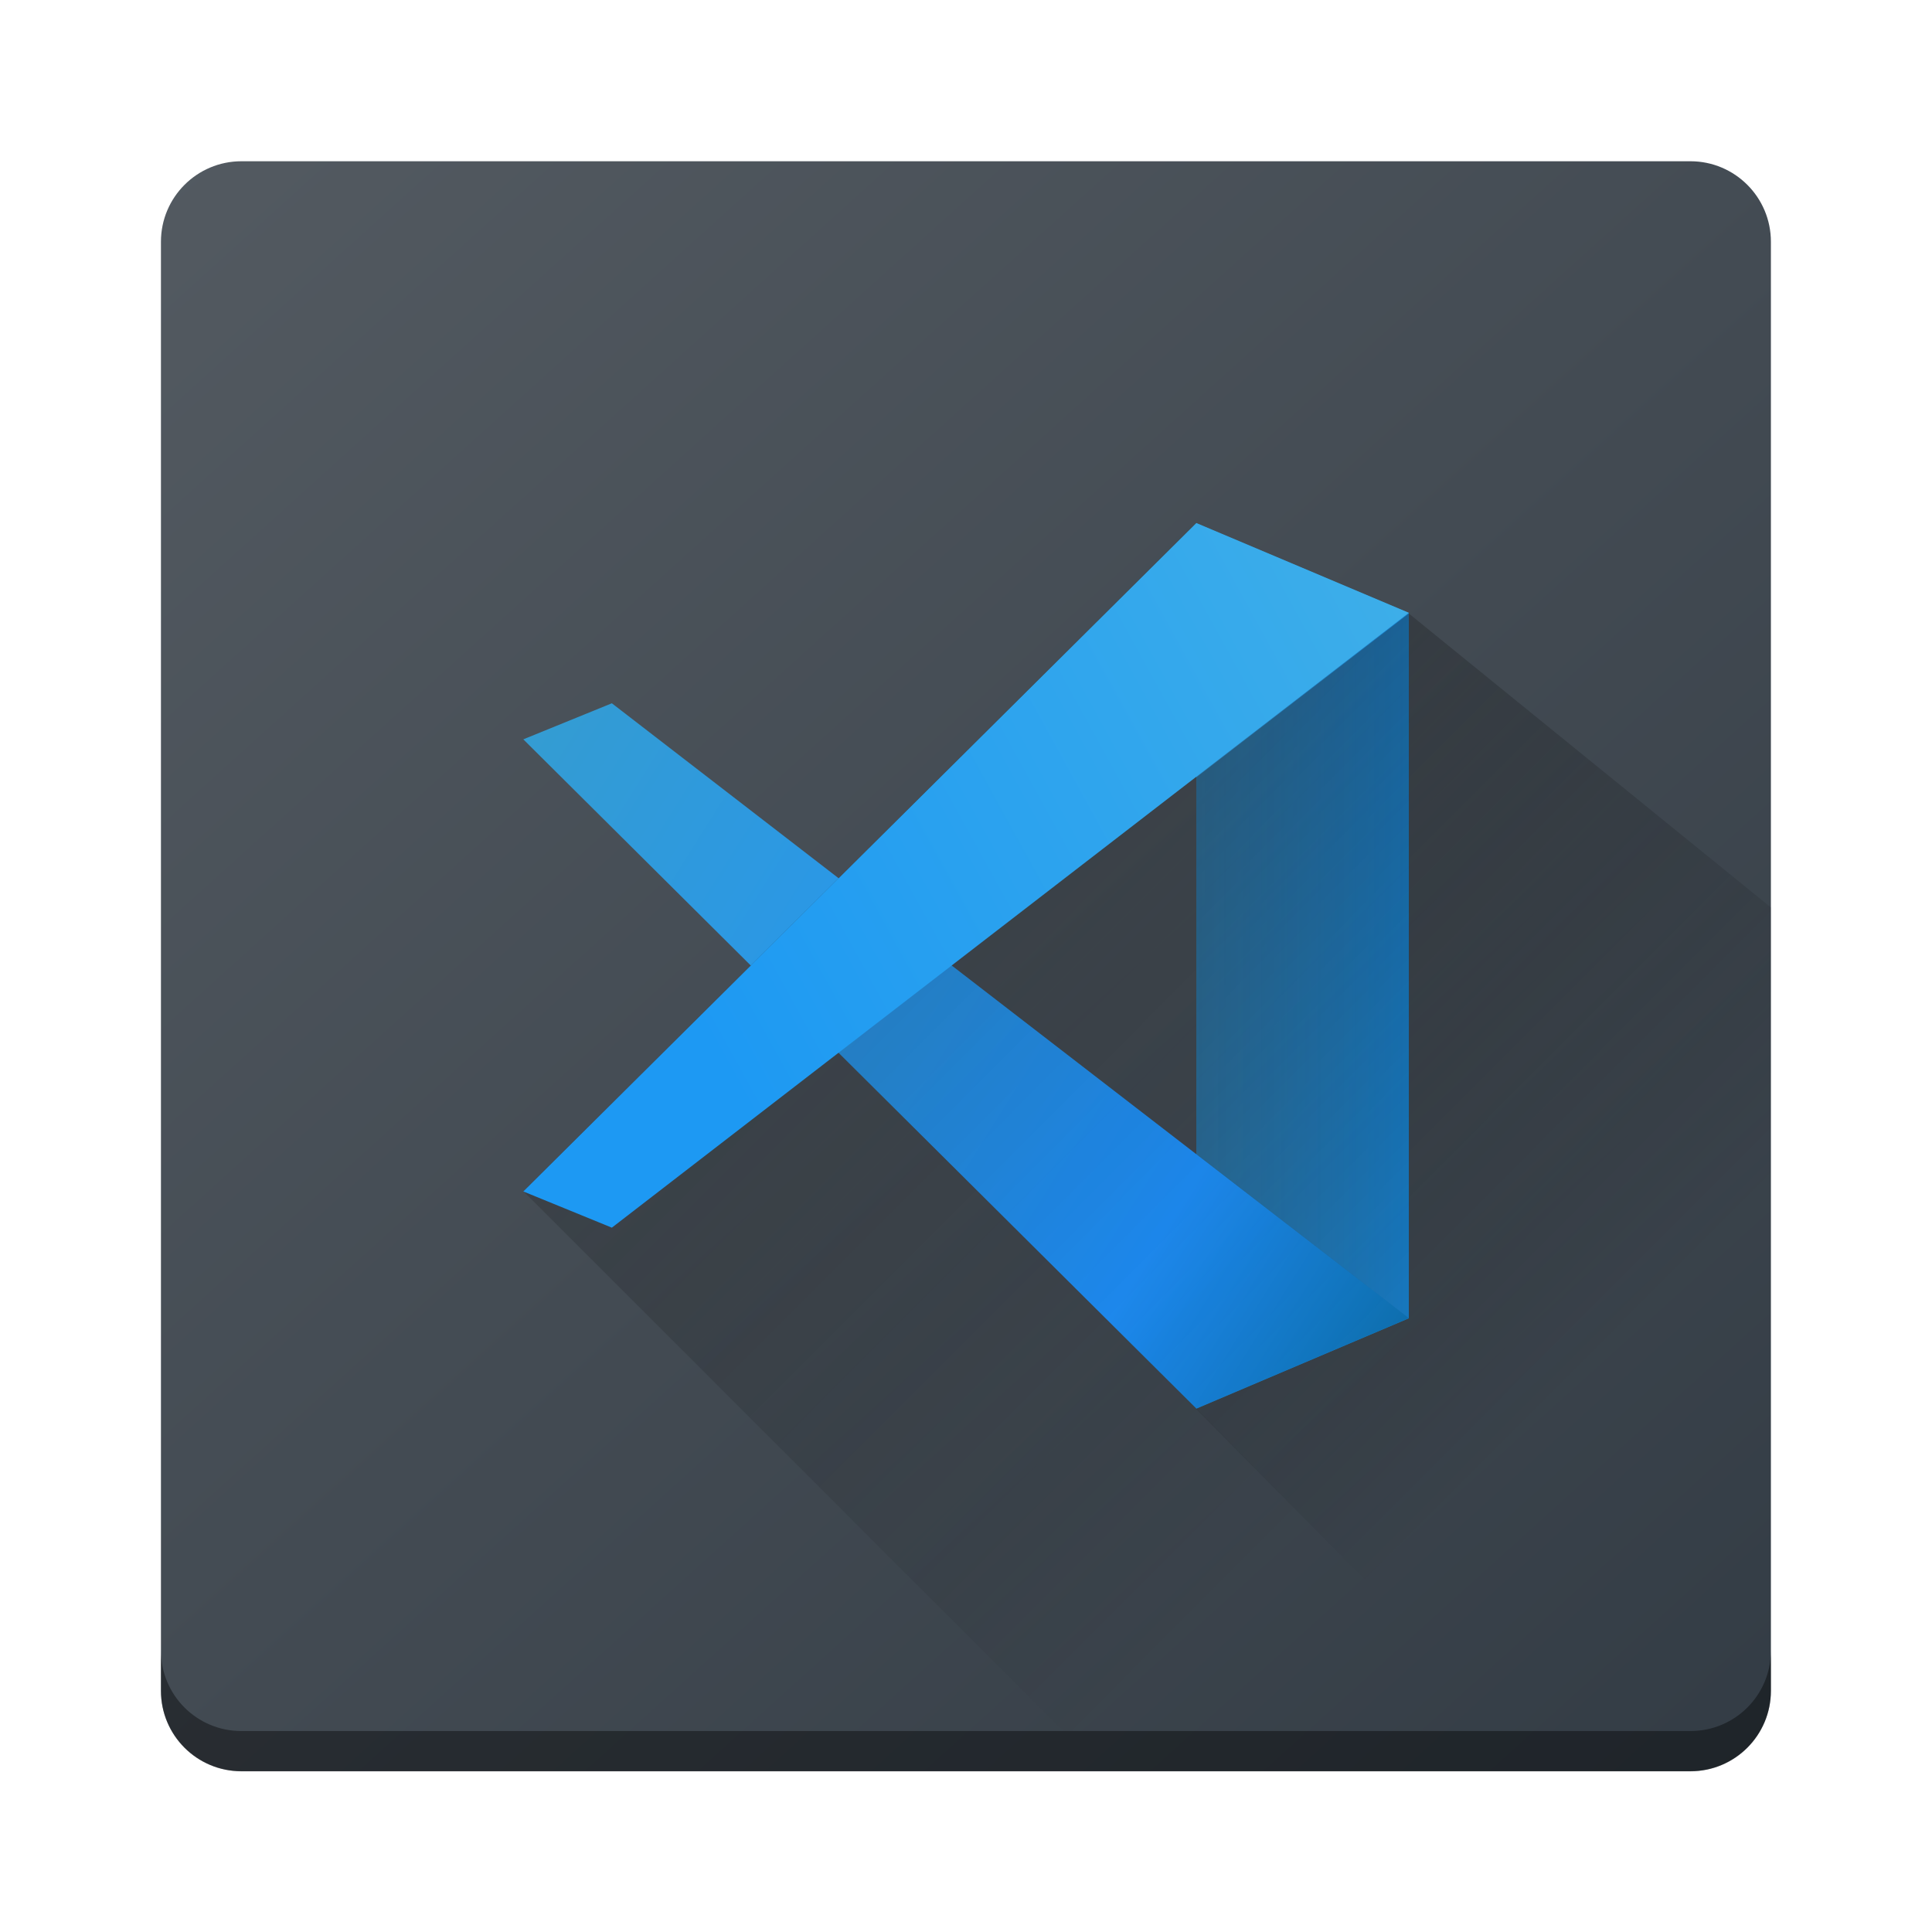
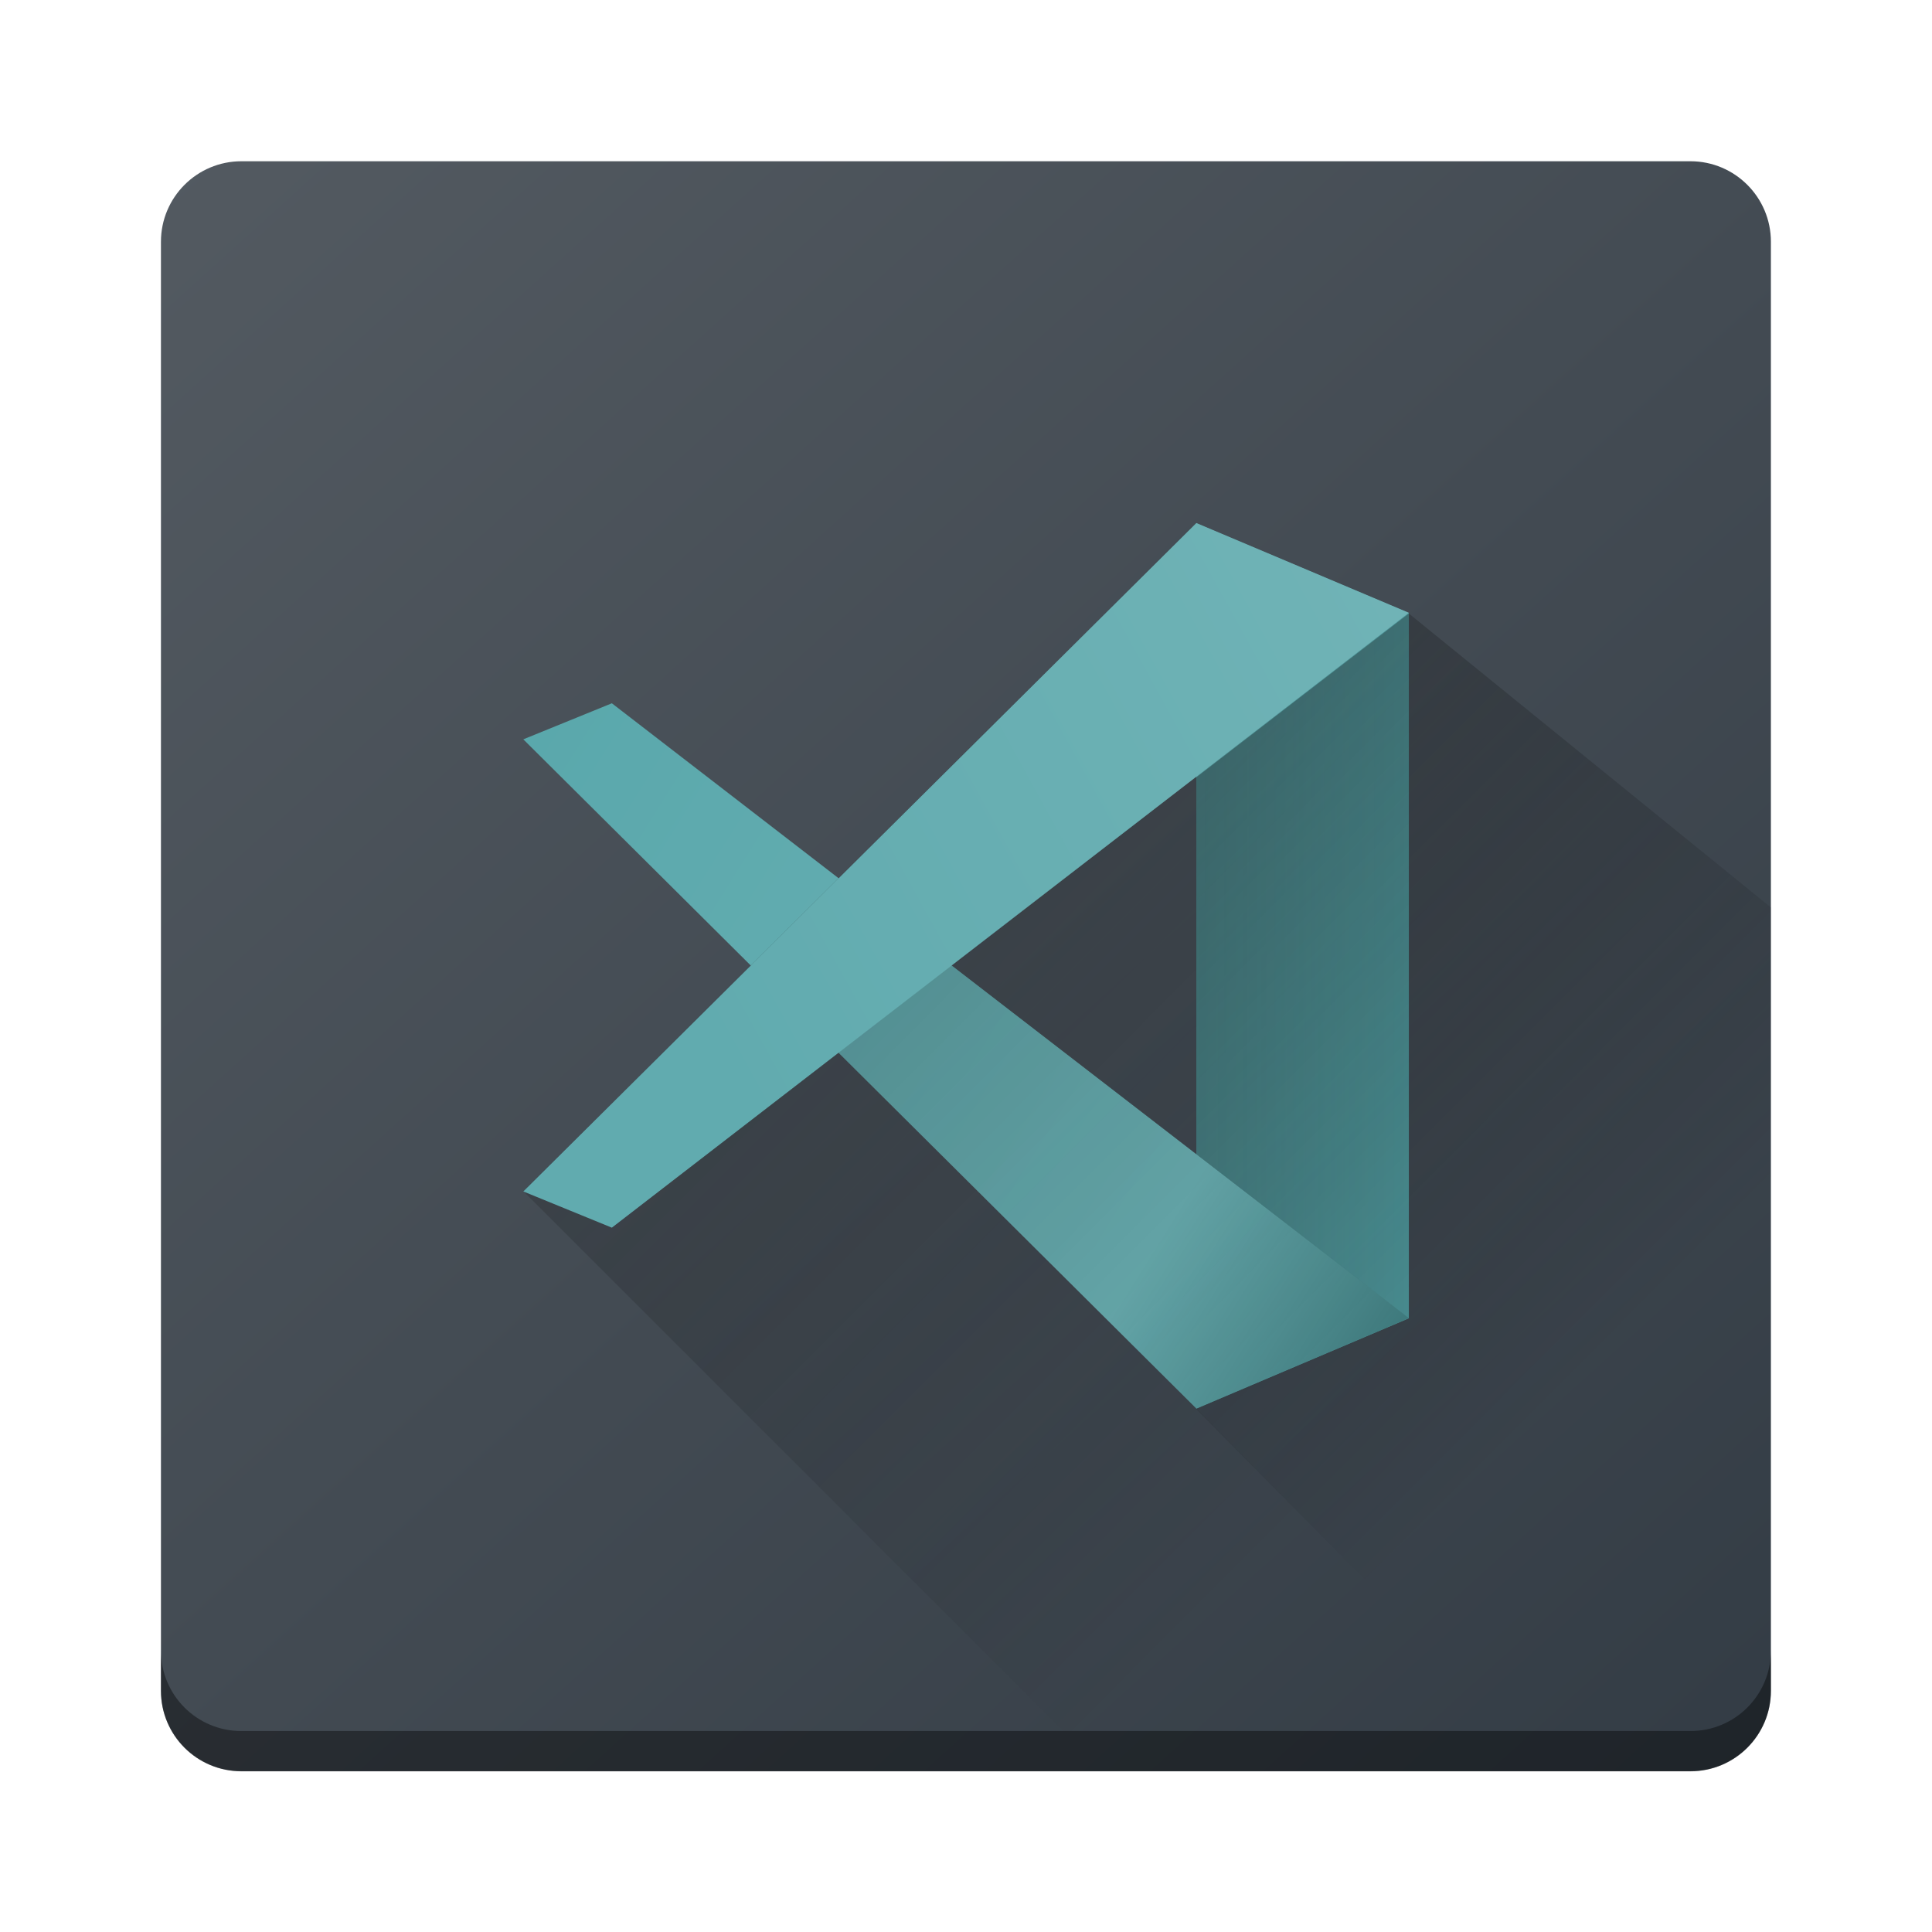
<svg xmlns="http://www.w3.org/2000/svg" xmlns:xlink="http://www.w3.org/1999/xlink" width="48" height="48" version="1.1" viewBox="0 0 12.7 12.7">
  <defs>
    <linearGradient id="a">
      <stop stop-color="#232629" offset="0" />
      <stop stop-opacity="0" offset="1" />
    </linearGradient>
    <linearGradient id="j" x1="10.692" x2="34.026" y1="14.134" y2="29.068" gradientTransform="matrix(.24946 0 0 .25474 .77251 285.56)" gradientUnits="userSpaceOnUse">
-       <stop stop-color="#349cd2" offset="0" />
-       <stop stop-color="#1e92ff" offset=".76" />
-       <stop stop-color="#0e71b1" offset="1" />
+       <stop stop-color="#5aa8ac" offset="0" />
+       <stop stop-color="#6ab0b3" offset=".76" />
+       <stop stop-color="#407c7f" offset="1" />
    </linearGradient>
    <linearGradient id="k" x1="22.457" x2="27.447" y1="290.15" y2="287.35" gradientTransform="matrix(.94283 0 0 .9628 -16.618 11.67)" gradientUnits="userSpaceOnUse">
-       <stop stop-color="#1d99f3" offset="0" />
-       <stop stop-color="#3daee9" offset="1" />
+       <stop stop-color="#61abaf" offset="0" />
+       <stop stop-color="#70b3b6" offset="1" />
    </linearGradient>
    <linearGradient id="l" x1="27.447" x2="25.966" y1="289.76" y2="289.76" gradientTransform="matrix(.94283 0 0 .9628 -16.618 11.67)" gradientUnits="userSpaceOnUse">
-       <stop stop-color="#1881ce" offset="0" />
-       <stop stop-color="#2980b9" stop-opacity=".867" offset="1" />
+       <stop stop-color="#4d9599" offset="0" />
+       <stop stop-color="#4c9396" stop-opacity=".867" offset="1" />
    </linearGradient>
    <linearGradient id="b" x1="1.058" x2="11.642" y1="285.08" y2="296.22" gradientTransform="matrix(1 0 0 .95 1.8704e-7 14.533)" gradientUnits="userSpaceOnUse">
      <stop stop-color="#535a61" offset="0" />
      <stop stop-color="#333c45" offset="1" />
    </linearGradient>
    <linearGradient id="h" x1="3.456" x2="9.315" y1="287.76" y2="293.61" gradientUnits="userSpaceOnUse" xlink:href="#a" />
    <linearGradient id="i" x1="7.864" x2="11.642" y1="288.34" y2="292.11" gradientTransform="translate(-4e-7 2.1577e-6)" gradientUnits="userSpaceOnUse" xlink:href="#a" />
  </defs>
  <g transform="translate(0 -284.3)">
    <rect x="1.058" y="285.36" width="10.583" height="10.583" rx=".529" ry=".529" fill="url(#b)" />
    <path d="m1.058 295.15v0.265c0 0.293 0.236 0.529 0.529 0.529h9.525c0.293 0 0.529-0.236 0.529-0.529v-0.265c0 0.293-0.236 0.529-0.529 0.529h-9.525c-0.293 0-0.529-0.236-0.529-0.529z" opacity=".4" />
    <path d="m7.864 293.56 1.397-0.594v-4.636l-1.397-0.59z" fill="url(#l)" />
    <path d="m7.864 289.41v4.153l2.091 2.117h1.687v-5.414l-2.381-1.933z" fill="url(#i)" opacity=".4" />
    <path d="m3.44 289.16 4.424 4.399 1.397-0.594-5.239-4.042z" fill="url(#j)" style="isolation:isolate" />
    <path d="m3.44 292.13 3.808 3.808h2.968l-2.352-2.381 1.397-0.594-1.397-1.078v-4.149z" fill="url(#h)" opacity=".35" />
    <path d="m4.022 292.37-0.582-0.238 4.424-4.394 1.397 0.59z" fill="url(#k)" />
  </g>
</svg>
